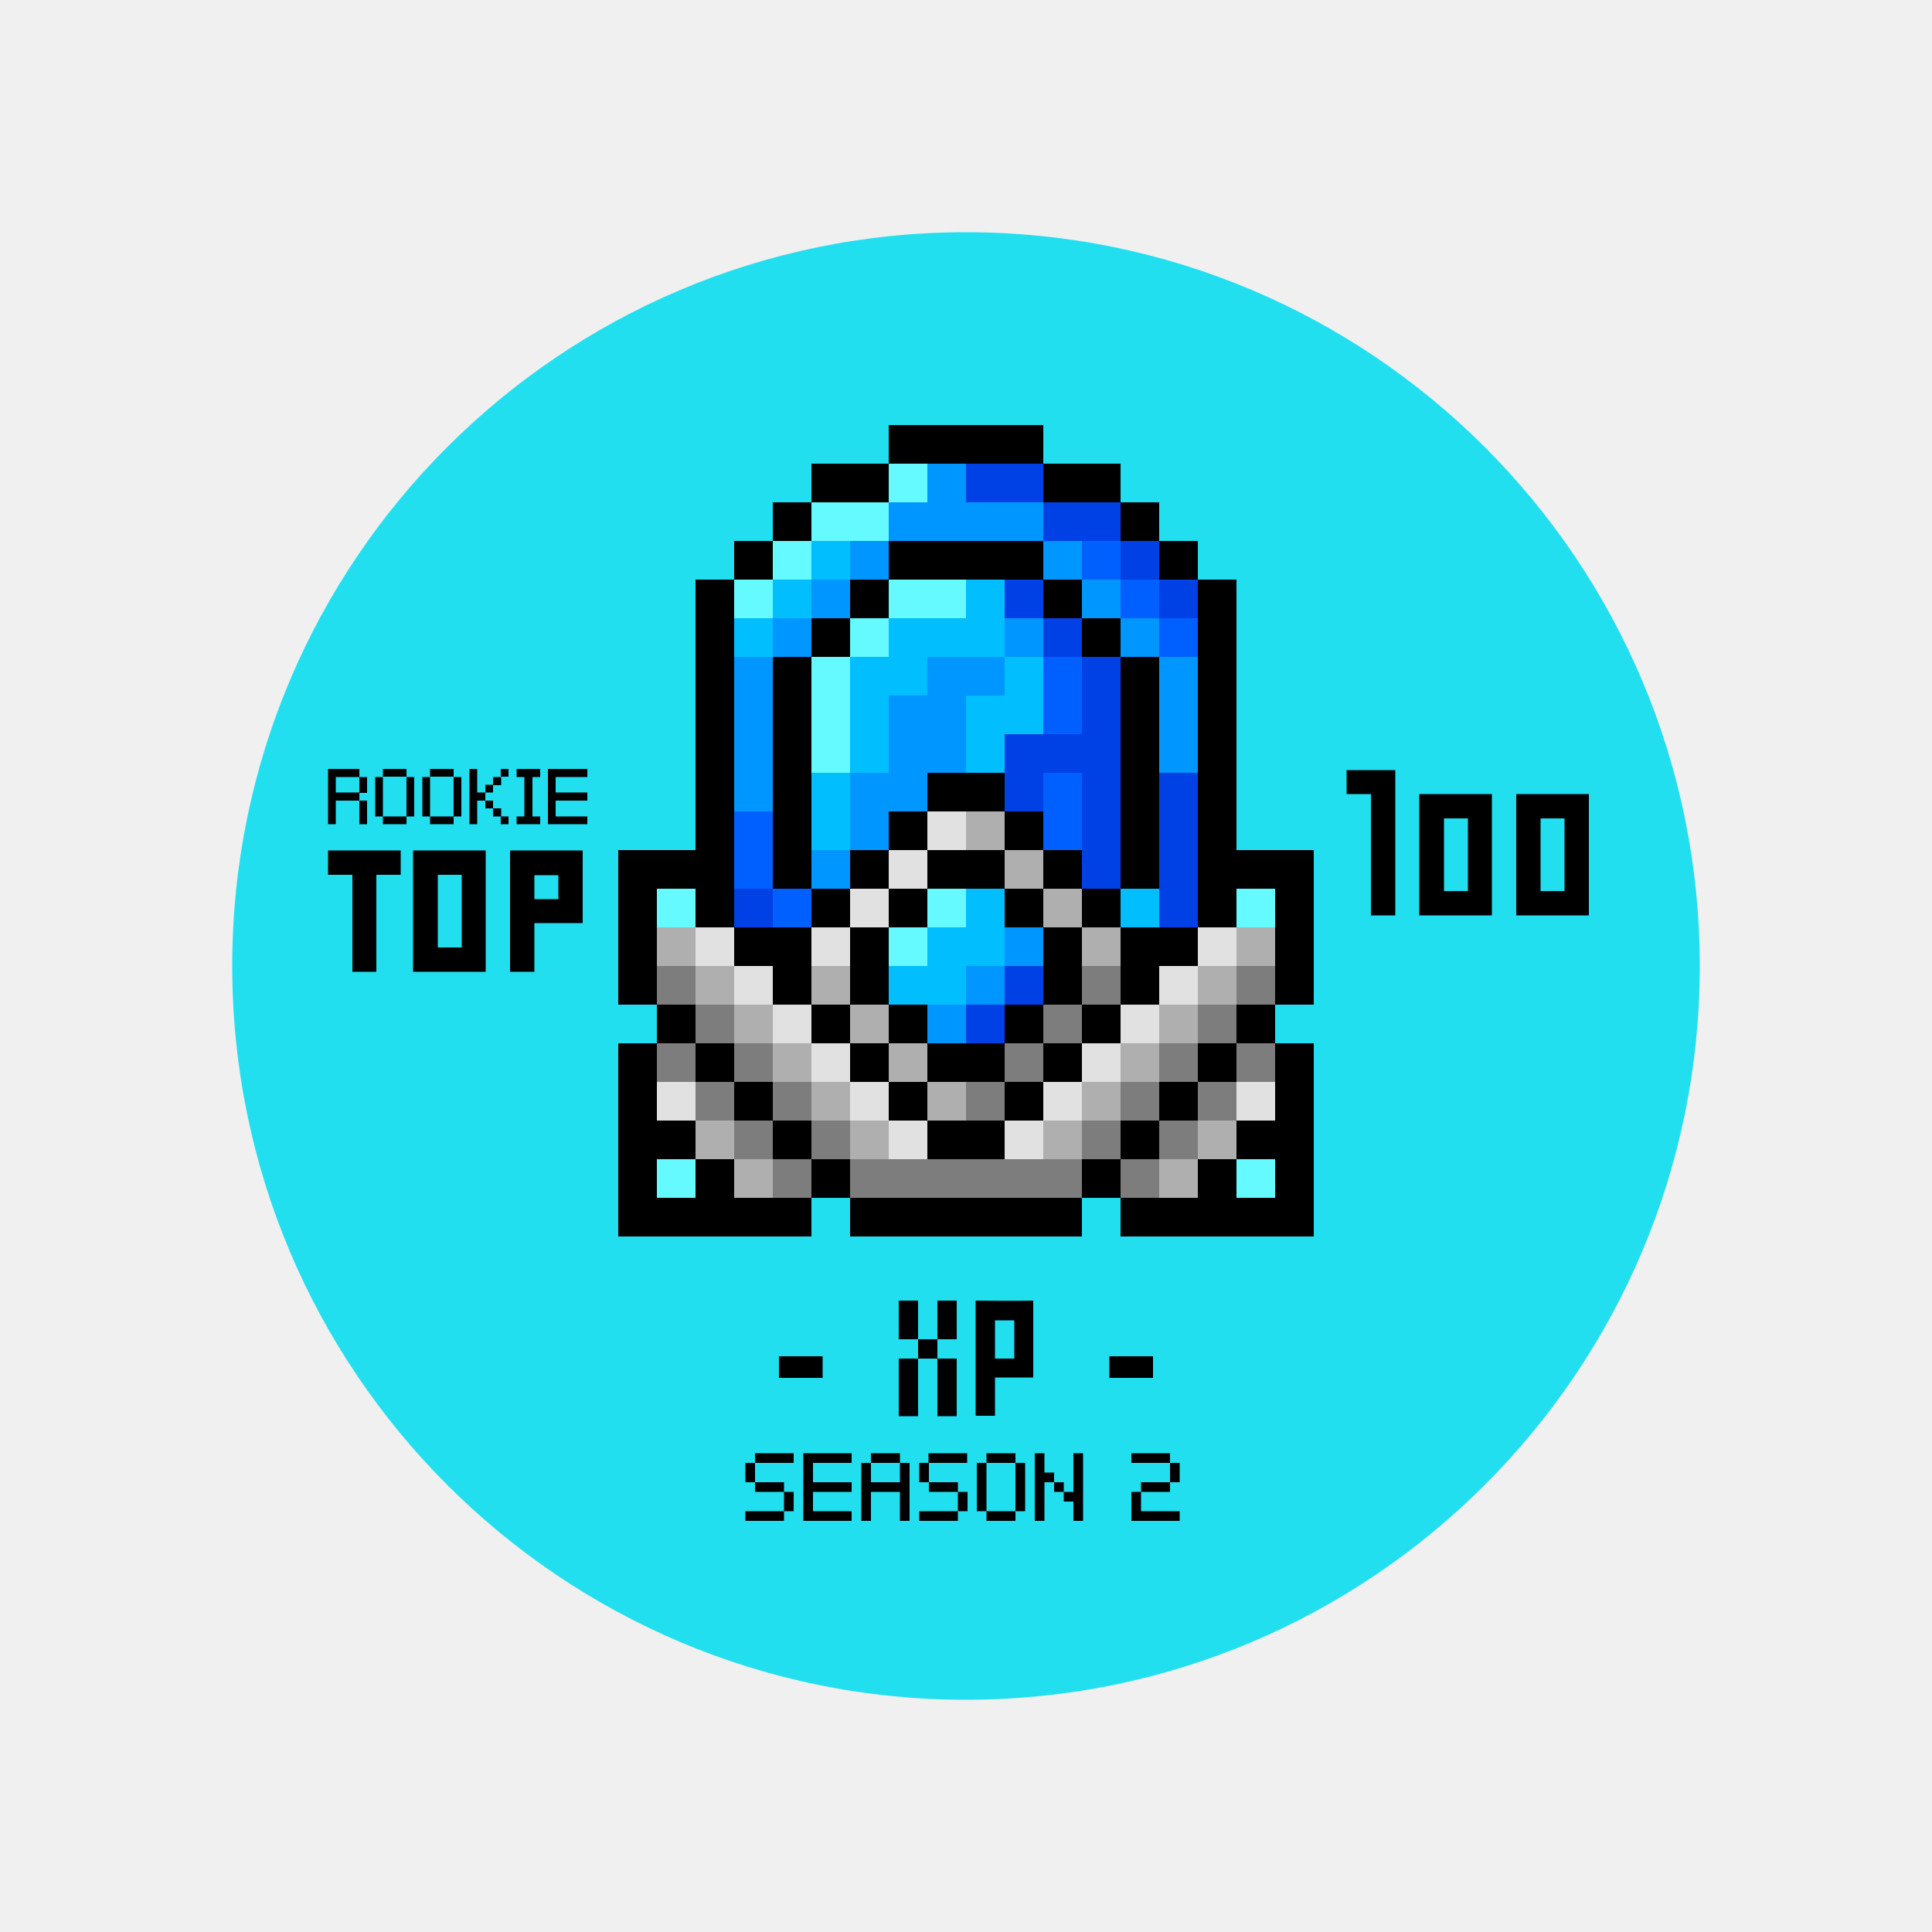
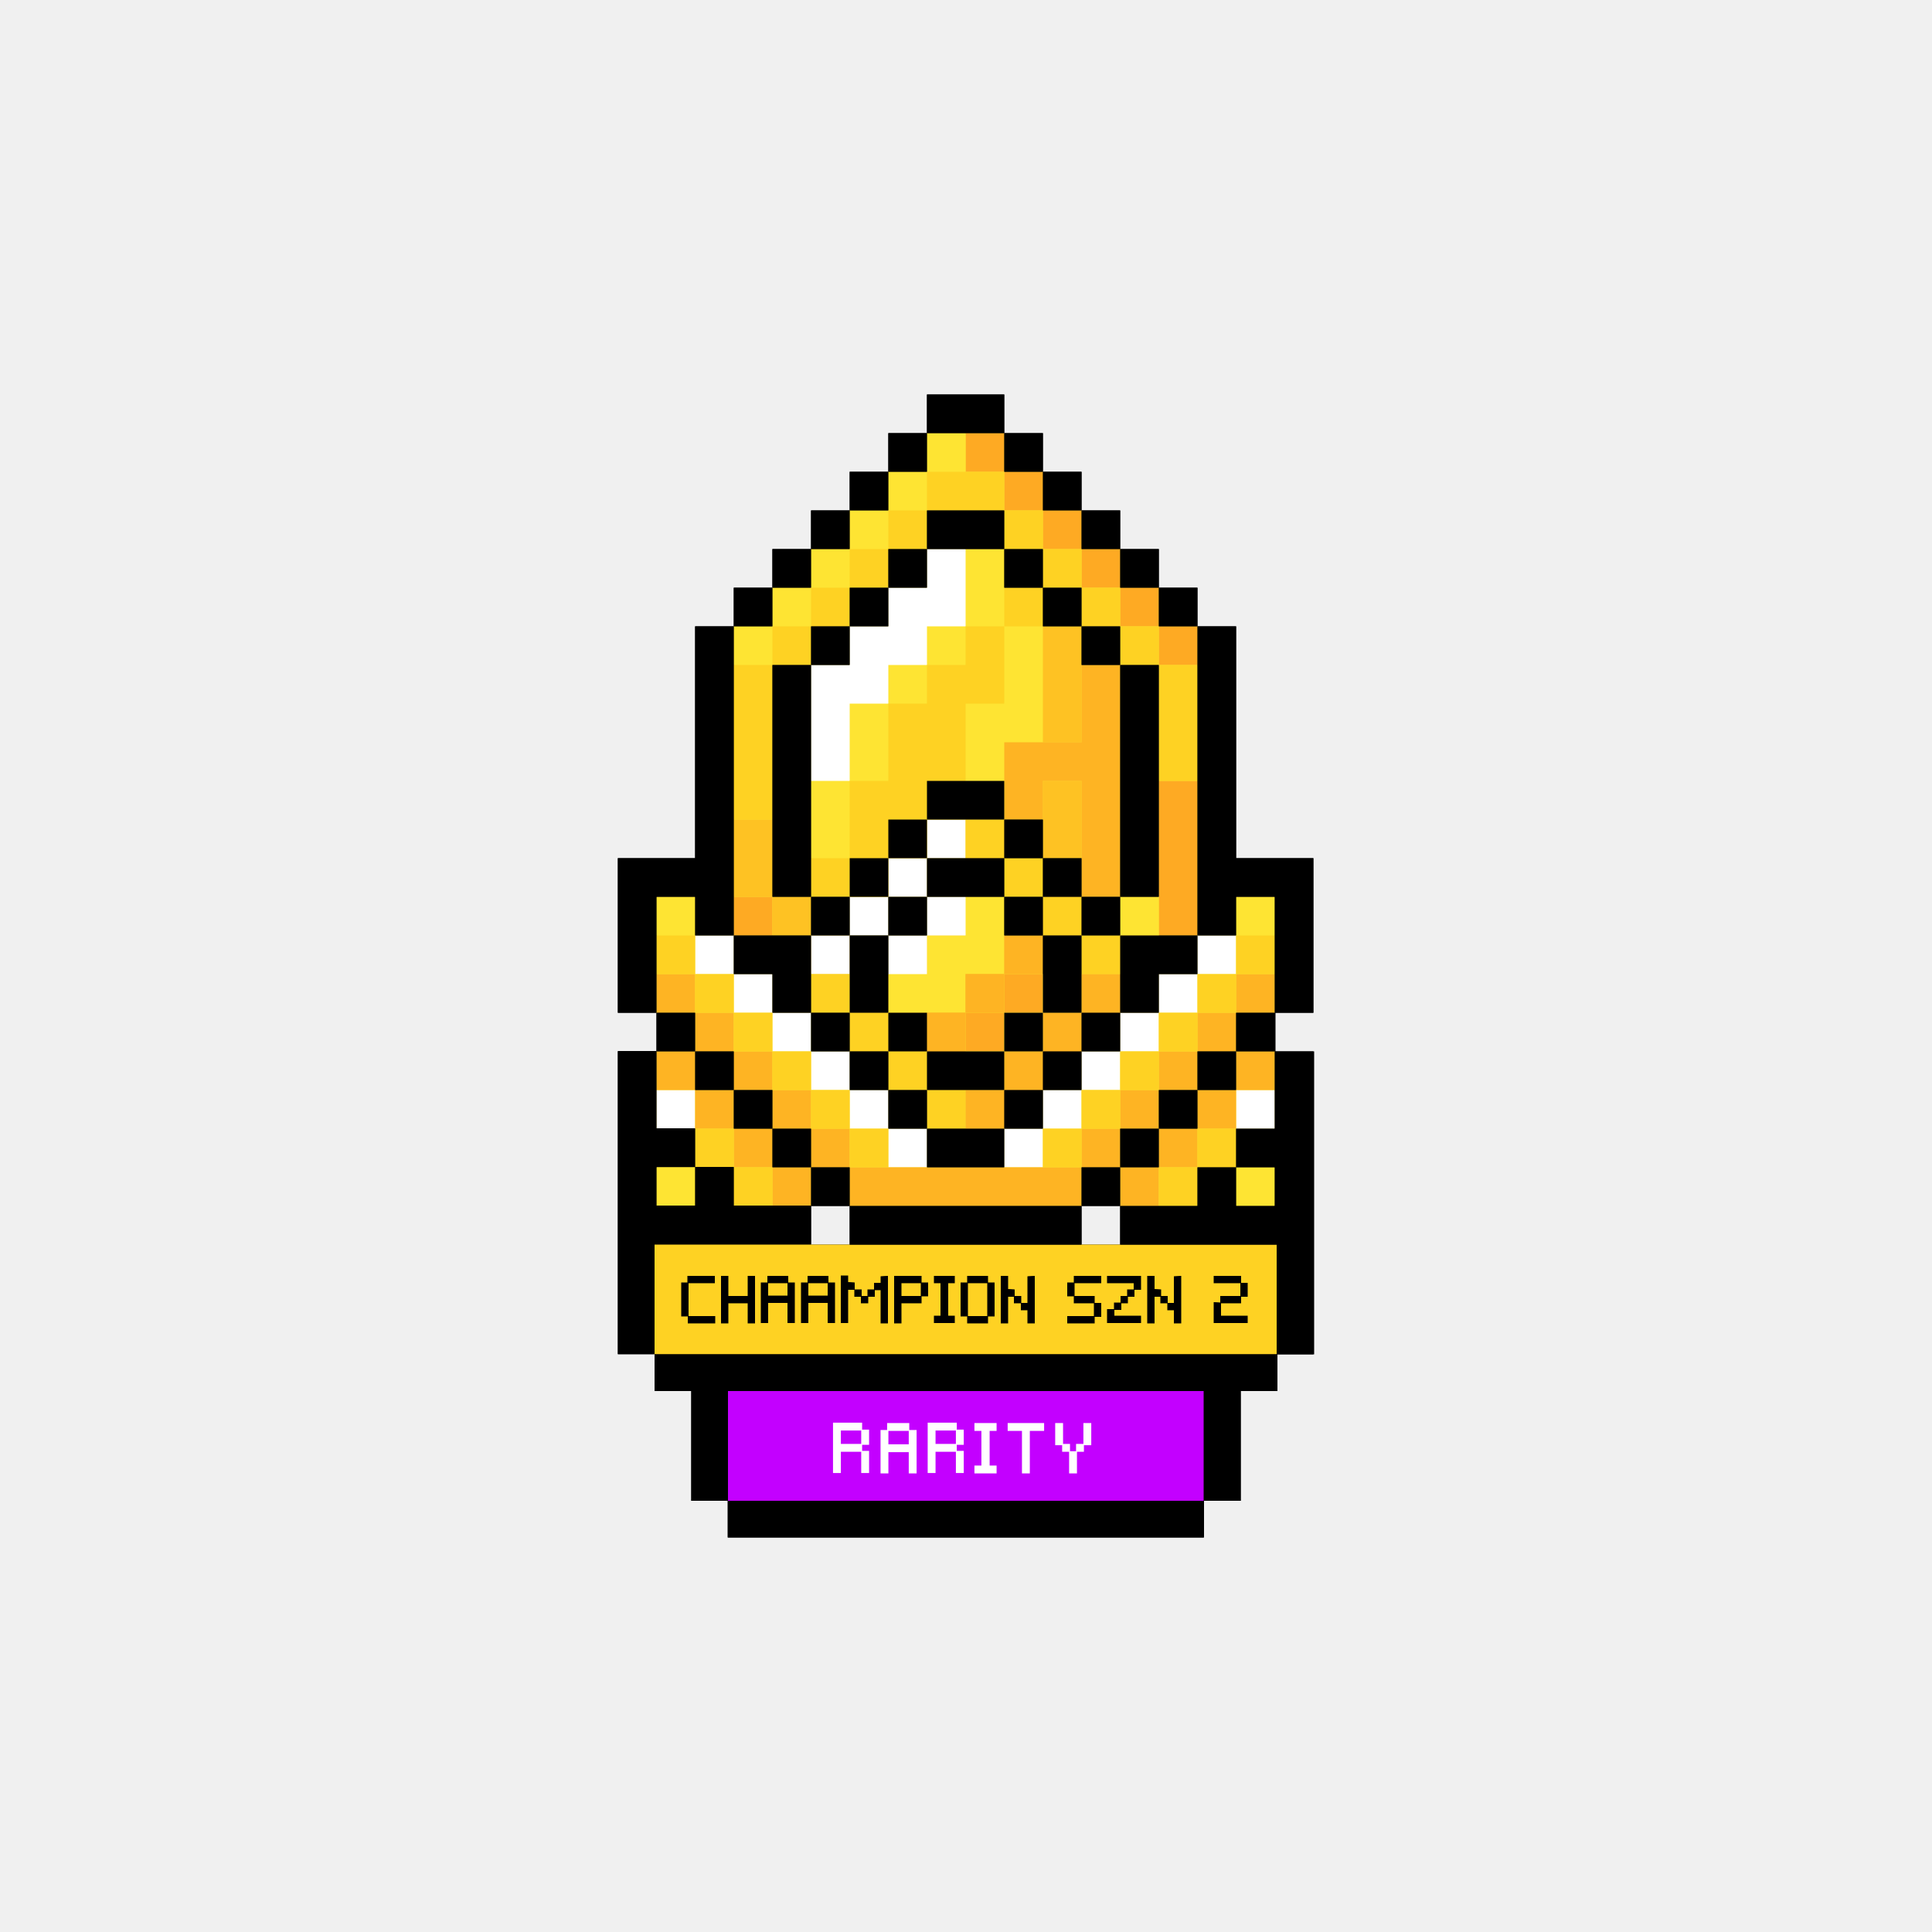
<svg xmlns="http://www.w3.org/2000/svg" viewBox="0 0 500 500">
-   <circle cx="250" cy="250" r="189.9" fill="#22dff0" />
-   <path d="M195.4 378.6v5h-2.5v-5h2.5zm-2.5 12.5h10v2.5h-10v-2.5zm12.5-12.5h-10v-2.5h10v2.5zm-10 7.5v-2.5h7.5v2.5h-7.5zm7.5 5v-5h2.5v5h-2.5zm7.5-12.5v5h10v2.5h-10v5h10v2.5h-12.5v-17.5h12.5v2.5h-10zm25 0v15h-2.5v-7.5h-7.5v7.5h-2.5v-15h2.5v5h7.5v-5h2.5zm-2.5 0h-7.5v-2.5h7.5v2.5zm7.5 0v5h-2.5v-5h2.5zm-2.5 12.5h10v2.5h-10v-2.5zm12.4-12.5h-10v-2.5h10v2.5zm-9.9 7.5v-2.5h7.5v2.5h-7.5zm7.5 5v-5h2.5v5h-2.5zm7.4-12.5v12.5h-2.5v-12.5h2.5zm7.5 0h-7.5v-2.5h7.5v2.5zm-7.5 12.5h7.5v2.5h-7.5v-2.5zm10-12.5v12.5h-2.5v-12.5h2.5zm7.5 2.5v2.5h-2.5v10h-2.5v-17.5h2.5v5h2.5zm2.5 2.5v2.5h-2.5v-2.5h2.5zm5-7.5v17.5h-2.5v-5h-2.5v-2.5h2.5v-10h2.5zm22.5 0v2.5h-10v-2.5h10zm-7.5 10v5h10v2.5h-12.5v-7.5h2.5zm7.5 0h-7.5v-2.5h7.5v2.5zm2.5-2.5h-2.5v-5h2.5v5zm-6.9-27V351h-11.3v5.6h11.3zm-85.5 0V351h-11.3v5.6h11.3zm24.7-20h-5v10h5v-10zm5 10h5v-10h-5v10z" />
-   <path d="M237.6 346.6h5v5h-5z" />
-   <path d="M232.6 366.5h5v-14.9h-5v14.9zm10 0h5v-14.9h-5v14.9zm9.9-29.9v29.8h5v-9.9h9.9v-19.9c-2.4.1-14.9 0-14.9 0zm10 15h-5v-9.9h5v9.9zm86-146.1h6.3v31.4h6.3v-37.6h-12.6zm18.8 0v31.4h18.8v-31.4h-18.8zm12.6 25.1h-6.2v-18.8h6.2v18.8zm12.5-25.1v31.4h18.8v-31.4h-18.8zm12.5 25.1h-6.2v-18.8h6.2v18.8zM93 207.2h2v6.1h-2zm0-6.1h2v4.1h-2z" />
-   <path d="M86.9 207.2H93v-2.1h-6.1v-4H93V199h-8.1v14.3h2zm12.2-8.2h6.1v2h-6.1zm-2 2.1h2v10.2h-2zm8.1 0h2v10.2h-2z" />
-   <path d="M99.1 211.3h6.1v2h-6.1zm10.2-10.2h2v10.2h-2z" />
-   <path d="M111.3 211.3h6.1v2h-6.1zm0-12.3h6.1v2h-6.1z" />
-   <path d="M117.4 201.1h2v10.2h-2zm12.2-2.1h2v2h-2zm-6.1 0h-2v14.3h2v-6.1h2.1v-2.1h-2.1z" />
-   <path d="M125.6 207.2h2v2h-2zm0-4.1h2v2h-2z" />
-   <path d="M127.6 201.1h2.1v2.1h-2.1zm0 8.1h2.1v2.1h-2.1z" />
-   <path d="M129.6 211.3h2v2h-2zm10.2 0h-2v-10.2h2V199h-6.1v2.1h2v10.2h-2v2h6.1zm12.2-10.2V199h-10.2v14.3H152v-2h-8.2v-4.1h8.2v-2.1h-8.2v-4zm-45.1 19v31.4h18.8v-31.4h-18.8zm12.6 25.1h-6.2v-18.8h6.2v18.8zm12.5-25.1v31.4h6.3v-12.6h12.5v-18.8H132h0zm6.3 12.6v-6.2h6.2v6.2h-6.2zm-53.4-6.3h6.3v25.1h6.2v-25.1h6.3v-6.3H84.9zM320 220v-70h-10v-10h-10v-10h-10v-10h-20v-10h-40v10h-20v10h-10v10h-10v10h-10v70h-20v40h10v10h-10v50h50v-10h10v10h60v-10h10v10h50v-50h-10v-10h10v-40h-20z" />
-   <g fill="#00beff">
-     <path d="M210 240v-10h-10v-60h10v-10h10v-10h10v-10h40v10h10v10h10v10h10v60h-10v10h20v-90h-10v-10h-10v-10h-20v-10h-40v10h-20v10h-10v10h-10v90h20z" />
-     <path d="M320 230v10h-10v10h-10v10h-10v10h-10v10h-10v10h-10v10h-20v-10h-10v-10h-10v-10h-10v-10h-10v-10h-10v-10h-10v-10h-10v30h10v10h10v10h10v10h10v10h10v10h60v-10h10v-10h10v-10h10v-10h10v-10h10v-30h-10zm-150 70h10v10h-10zm150 0h10v10h-10zm-100-80h10v-10h10v-10h20v10h10v10h10v10h10v-60h-10v-10h-10v-10h-40v10h-10v10h-10v60h10v-10z" />
-     <path d="M270 240h-10v-10h-20v10h-10v20h10v10h20v-10h10v-20zm-20-20h10v-10h-20v10h10z" />
-     <path d="M230 220h10v10h-10z" />
-     <path d="M220 230h10v10h-10zm10 40h10v10h-10zm40-40h10v10h-10z" />
-     <path d="M260 220h10v10h-10zm-40 30v-10h-10v20h10v-10z" />
-     <path d="M290 240h-10v20h10v-20zm-70 20h10v10h-10zm40 10h10v10h-10z" />
-     <path d="M250 280h-10v10h20v-10h-10zm20-20h10v10h-10zm-70 30h-10v-10h-10v-10h-10v20h10v10h10v10h20v-10h-10v-10zm110-10v10h-10v10h-10v10h20v-10h10v-10h10v-20h-10v10h-10z" />
+   <path d="M339.9 262.1v-40h-20v-60h-10v-10h-10v-10h-10v-10h-10v-10h-10v-10h-10v-10h-20v10h-10v10h-10v10h-10v10h-10v10h-10v10h-10v60h-20v40h10v10h-10v78.4h9.5v9.5h9.5v28.4h9.5v9.5h123.2v-9.5h9.5V360h9.5v-9.5h9.5v-78.4h-10v-10h9.8zm-120 60h-10v-10h10v10zm70 0h-10v-10h10v10z" />
+   <g fill="#fee433">
+     <path d="M319.9 232.1v10h-10v10h-10v10h-10v10h-10v10h-10v10h-10v10h-20v-10h-10v-10h-10v-10h-10v-10h-10v-10h-10v-10h-10v-10h-10v30h10v10h10v10h10v10h10v10h10v10h60v-10h10v-10h10v-10h10v-10h10v-10h10v-30h-10 0zm-150 70h10v10h-10z" />
+     <path d="M319.9 302.1h10v10h-10zm-110-60v-10h-10v-60h10v-10h10v-10h10v-10h10v-10h20v10h10v10h10v10h10v10h10v60h-10v10h-10v10h-10v-10h-10v-10h-20v10h-10v10h-10v-10h-10v20h10v10h10v10h10v10h20v-10h10v-10h10v-10h10v-10h10v-10h10v-80h-10v-10h-10v-10h-10v-10h-10v-10h-10v-10h-20v10h-10v10h-10v10h-10v10h-10v10h-10v80h20z" />
+     <path d="M219.9 242.1h10v-10h10v-10h20v-10h10v10h10v10h10v-60h-10v-10h-10v-10h-10v-10h-20v10h-10v10h-10v10h-10v60h10v10h0zm-20 50h-10v-10h-10v-10h-10v20h10v10h10v10h20v-10h-10v-10z" />
+     <path d="M309.9 282.1v10h-10v10h-10v10h20v-10h10v-10h10v-20h-10v10h-10zm-40-50h10v10h-10z" />
+     <path d="M259.9 222.1h10v10h-10z" />
  </g>
-   <path d="M280 130h10v-10h-20v10h10z" />
-   <path d="M290 130h10v10h-10z" />
-   <path d="M300 140h10v10h-10zm-70-10v-10h-20v10h20z" />
-   <path d="M200 130h10v10h-10z" />
-   <path d="M190 140h10v10h-10zm100 50v40h10v-60h-10v20zm-80 20v-40h-10v60h10v-20zm40-90h20v-10h-40v10h20zm0 30h20v-10h-40v10h20z" />
-   <path d="M270 150h10v10h-10z" />
-   <path d="M280 160h10v10h-10zm-60-10h10v10h-10z" />
-   <path d="M210 160h10v10h-10zm30 130v10h20v-10h-20zm20-80v-10h-20v10h20zm-20 60v10h20v-10h-20z" />
-   <path d="M260 260h10v10h-10zm0-50h10v10h-10zm20 20h10v10h-10z" />
-   <path d="M290 240v20h10v-10h10v-10h-20zm-20-20h10v10h-10zm50 40h10v10h-10z" />
-   <path d="M320 220v-70h-10v90h10v-10h10v30h10v-40h-20zm-40 40h10v10h-10z" />
-   <path d="M270 270h10v10h-10z" />
-   <path d="M260 280h10v10h-10zm-80-10h10v10h-10z" />
-   <path d="M190 280h10v10h-10z" />
-   <path d="M200 290h10v10h-10z" />
-   <path d="M210 300h10v10h-10z" />
-   <path d="M190 310v-10h-10v10h-10v-10h10v-10h-10v-20h-10v50h50v-10h-20zm120-40h10v10h-10z" />
-   <path d="M300 280h10v10h-10z" />
-   <path d="M290 290h10v10h-10z" />
-   <path d="M280 300h10v10h-10z" />
-   <path d="M260 310h-40v10h60v-10h-20zm70-20h-10v10h10v10h-10v-10h-10v10h-20v10h50v-50h-10v20zm-100-30h10v10h-10zm20-40h-10v10h20v-10h-10z" />
-   <path d="M260 230h10v10h-10zm-30 0h10v10h-10z" />
-   <path d="M270 250v10h10v-20h-10v10zm-40-10h-10v20h10v-20z" />
-   <path d="M230 210h10v10h-10zm-20 20h10v10h-10z" />
-   <path d="M210 240h-20v10h10v10h10v-20zm10-20h10v10h-10zm-50 40h10v10h-10z" />
-   <path d="M170 240v-10h10v10h10v-90h-10v70h-20v40h10v-20zm40 20h10v10h-10z" />
-   <path d="M220 270h10v10h-10z" />
-   <path d="M230 280h10v10h-10zm20-20h10v10h-10z" />
-   <path d="M260 250h10v10h-10z" />
-   <g fill="#0041e6">
-     <path d="M240 260h10v10h-10z" />
-     <path d="M250 250h10v10h-10z" />
-     <path d="M260 240h10v10h-10z" />
-     <path d="M250 230v10h-10v10h-10v10h20v-10h10v-20h-10z" />
+   <path d="M249.9 212.1h10v10h-10zm-10 30v10 10h10v-10h10v-10h-10zm30-10h10v10h-10z" fill="#feb423" />
+   <g fill="#feaa23">
+     <path d="M249.9 112.1h10v10h-10z" />
+     <path d="M259.9 122.1h10v10h-10z" />
+     <path d="M269.9 132.1h10v10h-10z" />
+     <path d="M279.9 142.1h10v10h-10z" />
+     <path d="M289.9 152.1h10v10h-10z" />
+     <path d="M299.9 162.1h10v10h-10zm0 50v30h10v-40h-10v10z" />
+     <path d="M189.9 232.1h10v10h-10zm100 10h10v10h-10z" />
+     <path d="M279.9 252.1h10v10h-10z" />
+     <path d="M269.9 262.1h10v10h-10z" />
+     <path d="M259.9 272.1h10v10h-10z" />
+     <path d="M249.9 282.1h10v10h-10zm0-20h10v10h-10z" />
+     <path d="M259.9 252.1h10v10h-10z" />
  </g>
-   <g fill="#005fff">
-     <path d="M270 180v10h10v-20h-10v10zm0 30v10h10v-20h-10v10zm10-70h10v10h-10z" />
-     <path d="M290 150h10v10h-10z" />
-     <path d="M300 160h10v10h-10zm-100 50h-10v20h10v-20z" />
-     <path d="M200 230h10v10h-10z" />
+   <g fill="#fee433">
+     <path d="M229.9 192.1v-10h-10v20h10v-10z" />
+     <path d="M209.9 212.1v10h10v-20h-10v10zm20-40h10v10h-10zm0 50h10v10h-10z" />
+     <path d="M239.9 212.1h10v10h-10z" />
+     <path d="M259.9 182.1h-10v30h10v-20h10v-30h-10v20zm-20-20h10v10h-10z" />
+     <path d="M259.9 152.1v-10h-10v20h10v-10zm-20-40h10v10h-10z" />
+     <path d="M229.9 122.1h10v10h-10z" />
+     <path d="M219.9 132.1h10v10h-10z" />
+     <path d="M209.9 142.1h10v10h-10z" />
+     <path d="M199.9 152.1h10v10h-10z" />
+     <path d="M189.9 162.1h10v10h-10zm100 70h10v10h-10z" />
+     <path d="M279.9 242.1h10v10h-10z" />
+     <path d="M269.9 252.1h10v10h-10z" />
+     <path d="M259.9 262.1h10v10h-10z" />
+     <path d="M249.9 272.1h10v10h-10zm70-40h10v10h-10zm-70 20h10v-20h-10v10h-10v10h-10v10h20v-10zm-80 50h10v10h-10zm150 0h10v10h-10zm-150-70h10v10h-10z" />
  </g>
-   <g fill="#0041e6">
-     <path d="M260 120h-10v10h20v-10h-10z" />
-     <path d="M280 130h-10v10h20v-10h-10z" />
-     <path d="M290 140h10v10h-10z" />
-     <path d="M300 150h10v10h-10zm0 60v30h10v-40h-10v10zm-110 20h10v10h-10zm90-60v20h-20v20h10v-10h10v30h10v-60h-10zm-20-20h10v10h-10z" />
-     <path d="M270 160h10v10h-10zm-20 100h10v10h-10z" />
-     <path d="M260 250h10v10h-10z" />
+   <g fill="#fec223">
+     <path d="M269.9 162.1v30h10v-30h-10zm0 40h10v20h-10zm-70 10h-10v20h10v-20z" />
+     <path d="M199.9 232.1h10v10h-10z" />
+     <path d="M209.9 242.1h10v10h-10z" />
+     <path d="M219.9 252.1h10v10h-10z" />
+     <path d="M229.9 262.1v10h10v10h10v-20h-20z" />
+     <path d="M249.9 252.1h10v10h-10z" />
  </g>
-   <g fill="#00beff">
-     <path d="M260 150h-10v10h-20v10h-10v30h10v-20h10v-10h20v-20z" />
-     <path d="M210 210v10h10v-20h-10v10zm50-30h-10v20h10v-10h10v-20h-10v10zm-50-40h10v10h-10z" />
-     <path d="M200 150h10v10h-10z" />
-     <path d="M190 160h10v10h-10zm100 70h10v10h-10z" />
+   <g fill="#fff">
+     <path d="M239.9 152.1h-10v10h-10v10h-10v10 10 10h10v-10-10h10v-10h10v-10h10v-10-10h-10zm20 140h10v10h-10z" />
+     <path d="M269.9 282.1h10v10h-10z" />
+     <path d="M279.9 272.1h10v10h-10z" />
+     <path d="M289.9 262.1h10v10h-10z" />
+     <path d="M299.9 252.1h10v10h-10z" />
+     <path d="M309.9 242.1h10v10h-10zm-140 40h10v10h-10zm150 0h10v10h-10zm-90 10h10v10h-10z" />
+     <path d="M219.9 282.1h10v10h-10z" />
+     <path d="M209.9 272.1h10v10h-10z" />
+     <path d="M199.9 262.1h10v10h-10z" />
+     <path d="M189.9 252.1h10v10h-10zm50-20h10v10h-10zm0-20h10v10h-10z" />
+     <path d="M229.9 222.1h10v10h-10zm0 20h10v10h-10zm-20 0h10v10h-10z" />
+     <path d="M219.9 232.1h10v10h-10zm-40 10h10v10h-10z" />
  </g>
-   <path d="M320 230h10v10h-10zm-150 70h10v10h-10zm150 0h10v10h-10zm-150-70h10v10h-10z" fill="#64faff" />
-   <path d="M250 240h-10v10h-10v10h20v-10h10v-20h-10v10z" fill="#00beff" />
-   <g fill="#0096ff">
-     <path d="M210 220h10v10h-10z" />
-     <path d="M240 180h-10v20h-10v20h10v-10h10v-10h10v-20h10v-10h-20v10z" />
-     <path d="M260 160h10v10h-10zm-40-20h10v10h-10z" />
-     <path d="M210 150h10v10h-10z" />
-     <path d="M200 160h10v10h-10zm60-30h-10v-10h-10v10h-10v10h40v-10h-10z" />
-     <path d="M270 140h10v10h-10z" />
-     <path d="M280 150h10v10h-10z" />
-     <path d="M290 160h10v10h-10zm-100 20v30h10v-40h-10v10z" />
-     <path d="M300 170v30h10v-30h-10zm-50 80h10v10h-10z" />
-     <path d="M240 260h10v10h-10zm20-20h10v10h-10z" />
+   <g fill="#feb423">
+     <path d="M239.9 262.1h10v10h-10zm30-60h10v30h10v-60h-10v20h-20v20h10v-10z" />
+     <path d="M249.9 252.1h10v10h-10z" />
+     <path d="M259.9 242.1h10v10h-10zm0 60h-40v10h60v-10h-20zm0-30h10v10h-10z" />
+     <path d="M249.9 282.1h10v10h-10zm20-20h10v10h-10zm10 30h10v10h-10zm30-30h10v10h-10z" />
+     <path d="M319.9 252.1h10v10h-10zm-30 30h10v10h-10z" />
+     <path d="M299.9 272.1h10v10h-10zm-120 10h10v10h-10z" />
+     <path d="M169.9 272.1h10v10h-10zm30 30h10v10h-10z" />
+     <path d="M189.9 292.1h10v10h-10zm120-10h10v10h-10z" />
+     <path d="M319.9 272.1h10v10h-10zm-30 30h10v10h-10z" />
+     <path d="M299.9 292.1h10v10h-10zm-20-40h10v10h-10zm-70 40h10v10h-10zm-30-30h10v10h-10z" />
+     <path d="M169.9 252.1h10v10h-10zm30 30h10v10h-10z" />
+     <path d="M189.9 272.1h10v10h-10z" />
  </g>
-   <g fill="#64faff">
-     <path d="M240 150h-10v10h20v-10h-10zm-30 30v20h10v-30h-10v10z" />
-     <path d="M220 160h10v10h-10zm10-40h10v10h-10z" />
-     <path d="M230 140v-10h-20v10h20z" />
-     <path d="M200 140h10v10h-10z" />
-     <path d="M190 150h10v10h-10zm50 80h10v10h-10z" />
-     <path d="M230 240h10v10h-10z" />
+   <path d="M188.3 360v28.4h123.2V360H188.3z" fill="#c300ff" />
+   <g fill="#fed223">
+     <path d="M249.9 172.1h-10v10h-10v20h-10v20h-10v10h20v-10h10v-10h10v-30h10v-20h-10v10z" />
+     <path d="M259.9 152.1h10v10h-10zm0-20v-10h-20v10h20z" />
+     <path d="M259.9 132.1h10v10h-10z" />
+     <path d="M269.9 142.1h10v10h-10z" />
+     <path d="M279.9 152.1h10v10h-10z" />
+     <path d="M289.9 162.1h10v10h-10z" />
+     <path d="M299.9 192.1v10h10v-30h-10v20zm-100 10v-30h-10v40h10v-10zm30-70h10v10h-10z" />
+     <path d="M219.9 142.1h10v10h-10z" />
+     <path d="M209.9 152.1h10v10h-10z" />
+     <path d="M199.9 162.1h10v10h-10zm70 130h10v10h-10z" />
+     <path d="M239.9 282.1h10v10h-10zm40 0h10v10h-10zm30-30h10v10h-10z" />
+     <path d="M319.9 242.1h10v10h-10zm-30 30h10v10h-10z" />
+     <path d="M299.9 262.1h10v10h-10zm-120 30h10v10h-10z" />
+     <path d="M189.9 302.1h10v10h-10zm120-10h10v10h-10z" />
+     <path d="M299.9 302.1h10v10h-10zm-80-10h10v10h-10zm10-20h10v10h-10zm20-60h10v10h-10zm20 20h10v10h-10z" />
+     <path d="M259.9 222.1h10v10h-10zm-50 30h10v10h-10z" />
+     <path d="M279.9 242.1h10v10h-10zm-60 20h10v10h-10zm-10 20h10v10h-10zm-30-30h10v10h-10z" />
+     <path d="M169.9 242.1h10v10h-10zm30 30h10v10h-10z" />
+     <path d="M189.9 262.1h10v10h-10zm131 60H169.3v28.4h161.1v-28.4h-9.5z" />
  </g>
-   <g fill="#e1e1e1">
-     <path d="M260 290h10v10h-10z" />
-     <path d="M270 280h10v10h-10z" />
-     <path d="M280 270h10v10h-10z" />
-     <path d="M290 260h10v10h-10z" />
-     <path d="M300 250h10v10h-10z" />
-     <path d="M310 240h10v10h-10zm-140 40h10v10h-10zm150 0h10v10h-10zm-90 10h10v10h-10z" />
-     <path d="M220 280h10v10h-10z" />
-     <path d="M210 270h10v10h-10z" />
-     <path d="M200 260h10v10h-10z" />
-     <path d="M190 250h10v10h-10zm50-40h10v10h-10z" />
-     <path d="M230 220h10v10h-10zm-20 20h10v10h-10z" />
-     <path d="M220 230h10v10h-10zm-40 10h10v10h-10z" />
-   </g>
-   <g fill="#afafaf">
-     <path d="M270 290h10v10h-10zm-30-10h10v10h-10z" />
-     <path d="M280 280h10v10h-10zm30-30h10v10h-10z" />
-     <path d="M320 240h10v10h-10zm-30 30h10v10h-10z" />
-     <path d="M300 260h10v10h-10zm-120 30h10v10h-10z" />
-     <path d="M190 300h10v10h-10zm120-10h10v10h-10z" />
-     <path d="M300 300h10v10h-10zm-80-10h10v10h-10zm10-20h10v10h-10zm20-60h10v10h-10zm20 20h10v10h-10z" />
-     <path d="M260 220h10v10h-10zm-50 30h10v10h-10z" />
-     <path d="M280 240h10v10h-10zm-60 20h10v10h-10zm-10 20h10v10h-10zm-30-30h10v10h-10z" />
-     <path d="M170 240h10v10h-10zm30 30h10v10h-10z" />
-     <path d="M190 260h10v10h-10z" />
-   </g>
-   <g fill="#7d7d7d">
-     <path d="M260 300h-40v10h60v-10h-20zm0-30h10v10h-10z" />
-     <path d="M250 280h10v10h-10zm20-20h10v10h-10zm10 30h10v10h-10zm30-30h10v10h-10z" />
-     <path d="M320 250h10v10h-10zm-30 30h10v10h-10z" />
-     <path d="M300 270h10v10h-10zm-120 10h10v10h-10z" />
-     <path d="M170 270h10v10h-10zm30 30h10v10h-10z" />
-     <path d="M190 290h10v10h-10zm120-10h10v10h-10z" />
-     <path d="M320 270h10v10h-10zm-30 30h10v10h-10z" />
-     <path d="M300 290h10v10h-10zm-20-40h10v10h-10zm-70 40h10v10h-10zm-30-30h10v10h-10z" />
-     <path d="M170 250h10v10h-10zm30 30h10v10h-10z" />
-     <path d="M190 270h10v10h-10z" />
-   </g>
+   <path d="M259.9 112.1v-10h-20v10h20z" />
+   <path d="M259.9 112.1h10v10h-10z" />
+   <path d="M269.9 122.1h10v10h-10z" />
+   <path d="M279.9 132.1h10v10h-10z" />
+   <path d="M289.9 142.1h10v10h-10z" />
+   <path d="M299.9 152.1h10v10h-10zm-70-40h10v10h-10z" />
+   <path d="M219.9 122.1h10v10h-10z" />
+   <path d="M209.9 132.1h10v10h-10z" />
+   <path d="M199.9 142.1h10v10h-10z" />
+   <path d="M189.9 152.1h10v10h-10zm100 40v40h10v-60h-10v20zm-80 20v-40h-10v60h10v-20zm50-70v-10h-20v10h20z" />
+   <path d="M229.9 142.1h10v10h-10zm30 0h10v10h-10z" />
+   <path d="M269.9 152.1h10v10h-10z" />
+   <path d="M279.9 162.1h10v10h-10zm-60-10h10v10h-10z" />
+   <path d="M209.9 162.1h10v10h-10zm30 130v10h20v-10h-20zm20-80v-10h-20v10h20zm-20 60v10h20v-10h-20z" />
+   <path d="M259.9 262.1h10v10h-10zm0-50h10v10h-10zm20 20h10v10h-10z" />
+   <path d="M289.9 242.1v20h10v-10h10v-10h-20zm-20-20h10v10h-10zm50 40h10v10h-10z" />
+   <path d="M319.9 222.1v-60h-10v80h10v-10h10v30h10v-40h-20 0zm-40 40h10v10h-10z" />
+   <path d="M269.9 272.1h10v10h-10z" />
+   <path d="M259.9 282.1h10v10h-10zm-80-10h10v10h-10z" />
+   <path d="M189.9 282.1h10v10h-10z" />
+   <path d="M199.9 292.1h10v10h-10z" />
+   <path d="M209.9 302.1h10v10h-10z" />
+   <path d="M229.9 322.1h50v-10h-60v10h10zm80-50h10v10h-10z" />
+   <path d="M299.9 282.1h10v10h-10z" />
+   <path d="M289.9 292.1h10v10h-10z" />
+   <path d="M279.9 302.1h10v10h-10z" />
+   <path d="M329.9 292.1h-10v10h10v10h-10v-10h-10v10h-20v10h40.5v28.4h9.5v-78.4h-10v20zm-100-30h10v10h-10zm20-40h-10v10h20v-10h-10z" />
+   <path d="M259.9 232.1h10v10h-10zm-30 0h10v10h-10z" />
+   <path d="M269.9 252.1v10h10v-20h-10v10zm-40-10h-10v20h10v-20z" />
+   <path d="M229.9 212.1h10v10h-10zm-20 20h10v10h-10z" />
+   <path d="M209.9 242.1h-20v10h10v10h10v-20zm10-20h10v10h-10zm-50 40h10v10h-10z" />
+   <path d="M169.9 242.1v-10h10v10h10v-80h-10v60h-20v40h10v-20zm40 20h10v10h-10z" />
+   <path d="M219.9 272.1h10v10h-10z" />
+   <path d="M229.9 282.1h10v10h-10zm-60.5 49.4V322h40.5v-10h-20v-10h-10v10h-10v-10h10v-10h-10v-20h-10v78.4h9.5v-18.9zm123.1 56.9H188.3v9.5h123.2v-9.5h-19z" />
+   <path d="M311.5 350.5H169.4v9.5h9.5v28.4h9.5V360h123.2v28.4h9.5V360h9.5v-9.5h-19.1z" />
+   <path d="M178.1 332v8.6h-1.7V332h1.7zm6.8 0H178v-1.7h6.9v1.7zm-6.8 10.4v-1.7h6.9v1.7h-6.9zm17.2-12.1v12.1h-1.7v-5.2h-5.2v5.2h-1.7v-12.1h1.7v5.2h5.2v-5.2h1.7zm10.3 1.7v10.3h-1.7v-5.2h-5.2v5.2H197V332h1.7v3.4h5.2V332h1.7zm-1.7 0h-5.2v-1.7h5.2v1.7zm12.1 0v10.3h-1.7v-5.2h-5.2v5.2h-1.7V332h1.7v3.4h5.2V332h1.7zm-1.7 0h-5.2v-1.7h5.2v1.7zm6.8 0v1.7h-1.7v8.6h-1.7v-12.1h1.7v1.7l1.7.1h0zm1.8 1.8v1.7h-1.7v-1.7h1.7zm0 1.7h1.7v1.7h-1.7v-1.7zm1.7-1.7h1.7v1.7h-1.7v-1.7zm5.1-3.5v12.1H228v-8.6h-1.7v-1.7h1.7v-1.7l1.7-.1h0zm3.5 5.2h5.2v1.7h-5.2v5.2h-1.7v-12.1h6.9v1.7h-5.2v3.5h0zm6.9-3.5v3.4h-1.7V332h1.7zm5.2 0v8.6h1.7v1.7h-5.2v-1.7h1.7V332h-1.7v-1.7h5.2v1.7h-1.7zm5.1 0v8.6h-1.7V332h1.7zm5.2 0h-5.2v-1.7h5.2v1.7zm-5.2 8.7h5.2v1.7h-5.2v-1.7zm6.9-8.7v8.6h-1.7V332h1.7zm5.2 1.8v1.7h-1.7v6.9h-1.7v-12.1h1.7v3.4l1.7.1h0zm1.7 1.7v1.7h-1.7v-1.7h1.7zm3.5-5.2v12.1H266V339h-1.7v-1.7h1.7v-6.9l1.7-.1h0zM278 332v3.4h-1.7V332h1.7zm-1.7 8.7h6.9v1.7h-6.9v-1.7zm8.6-8.7H278v-1.7h6.9v1.7zm-6.9 5.2v-1.7h5.2v1.7H278zm5.2 3.5v-3.4h1.7v3.4h-1.7zm12-10.4v3.4h-1.7V332h-6.9v-1.7h8.6zm-8.6 8.6h1.7v1.7h6.9v1.7h-8.6v-3.4h0zm1.8-1.7h1.7v1.7h-1.7v-1.7zm1.7-1.7h1.7v1.7h-1.7v-1.7zm1.7-1.7h1.7v1.7h-1.7v-1.7zm8.6 0v1.7h-1.7v6.9H297v-12.1h1.7v3.4l1.7.1h0zm1.7 1.7v1.7h-1.7v-1.7h1.7zm3.5-5.2v12.1h-1.7V339h-1.7v-1.7h1.7v-6.9l1.7-.1h0zm15.5 0v1.7h-6.9v-1.7h6.9zm-5.2 6.9v3.4h6.9v1.7h-8.6v-5.2l1.7.1h0zm5.2 0h-5.2v-1.7h5.2v1.7zm1.7-1.7h-1.7v-3.4h1.7v3.4z" stroke="#000" stroke-width=".199" stroke-miterlimit="10" />
+   <path d="M223 373.8v1.8h1.8v5.5H223v-5.5h-5.5v5.5h-1.8v-12.8h7.3v1.8h-5.5v3.7h5.5zm0 0v-3.7h1.8v3.7H223zm14.1-3.6v11h-1.8v-5.5h-5.5v5.5H228v-11h1.8v3.7h5.5v-3.7h1.8zm-1.9 0h-5.5v-1.8h5.5v1.8zm12.3 3.6v1.8h1.8v5.5h-1.8v-5.5H242v5.5h-1.8v-12.8h7.3v1.8H242v3.7h5.5zm0 0v-3.7h1.8v3.7h-1.8zm8.5-3.6v9.2h1.8v1.8h-5.5v-1.8h1.8v-9.2h-1.8v-1.8h5.5v1.8H256zm14.1 0h-3.7v11h-1.8v-11h-3.7v-1.8h9.2v1.8zm4.9-1.8v5.5h-1.8v-5.5h1.8zm1.8 5.4v1.8H275v-1.8h1.8zm0 1.9h1.8v5.5h-1.8v-5.5zm1.8-1.9h1.8v1.8h-1.8v-1.8zm3.7-5.4v5.5h-1.8v-5.5h1.8z" stroke-miterlimit="10" fill="#fff" stroke="#fff" stroke-width=".234" />
</svg>
